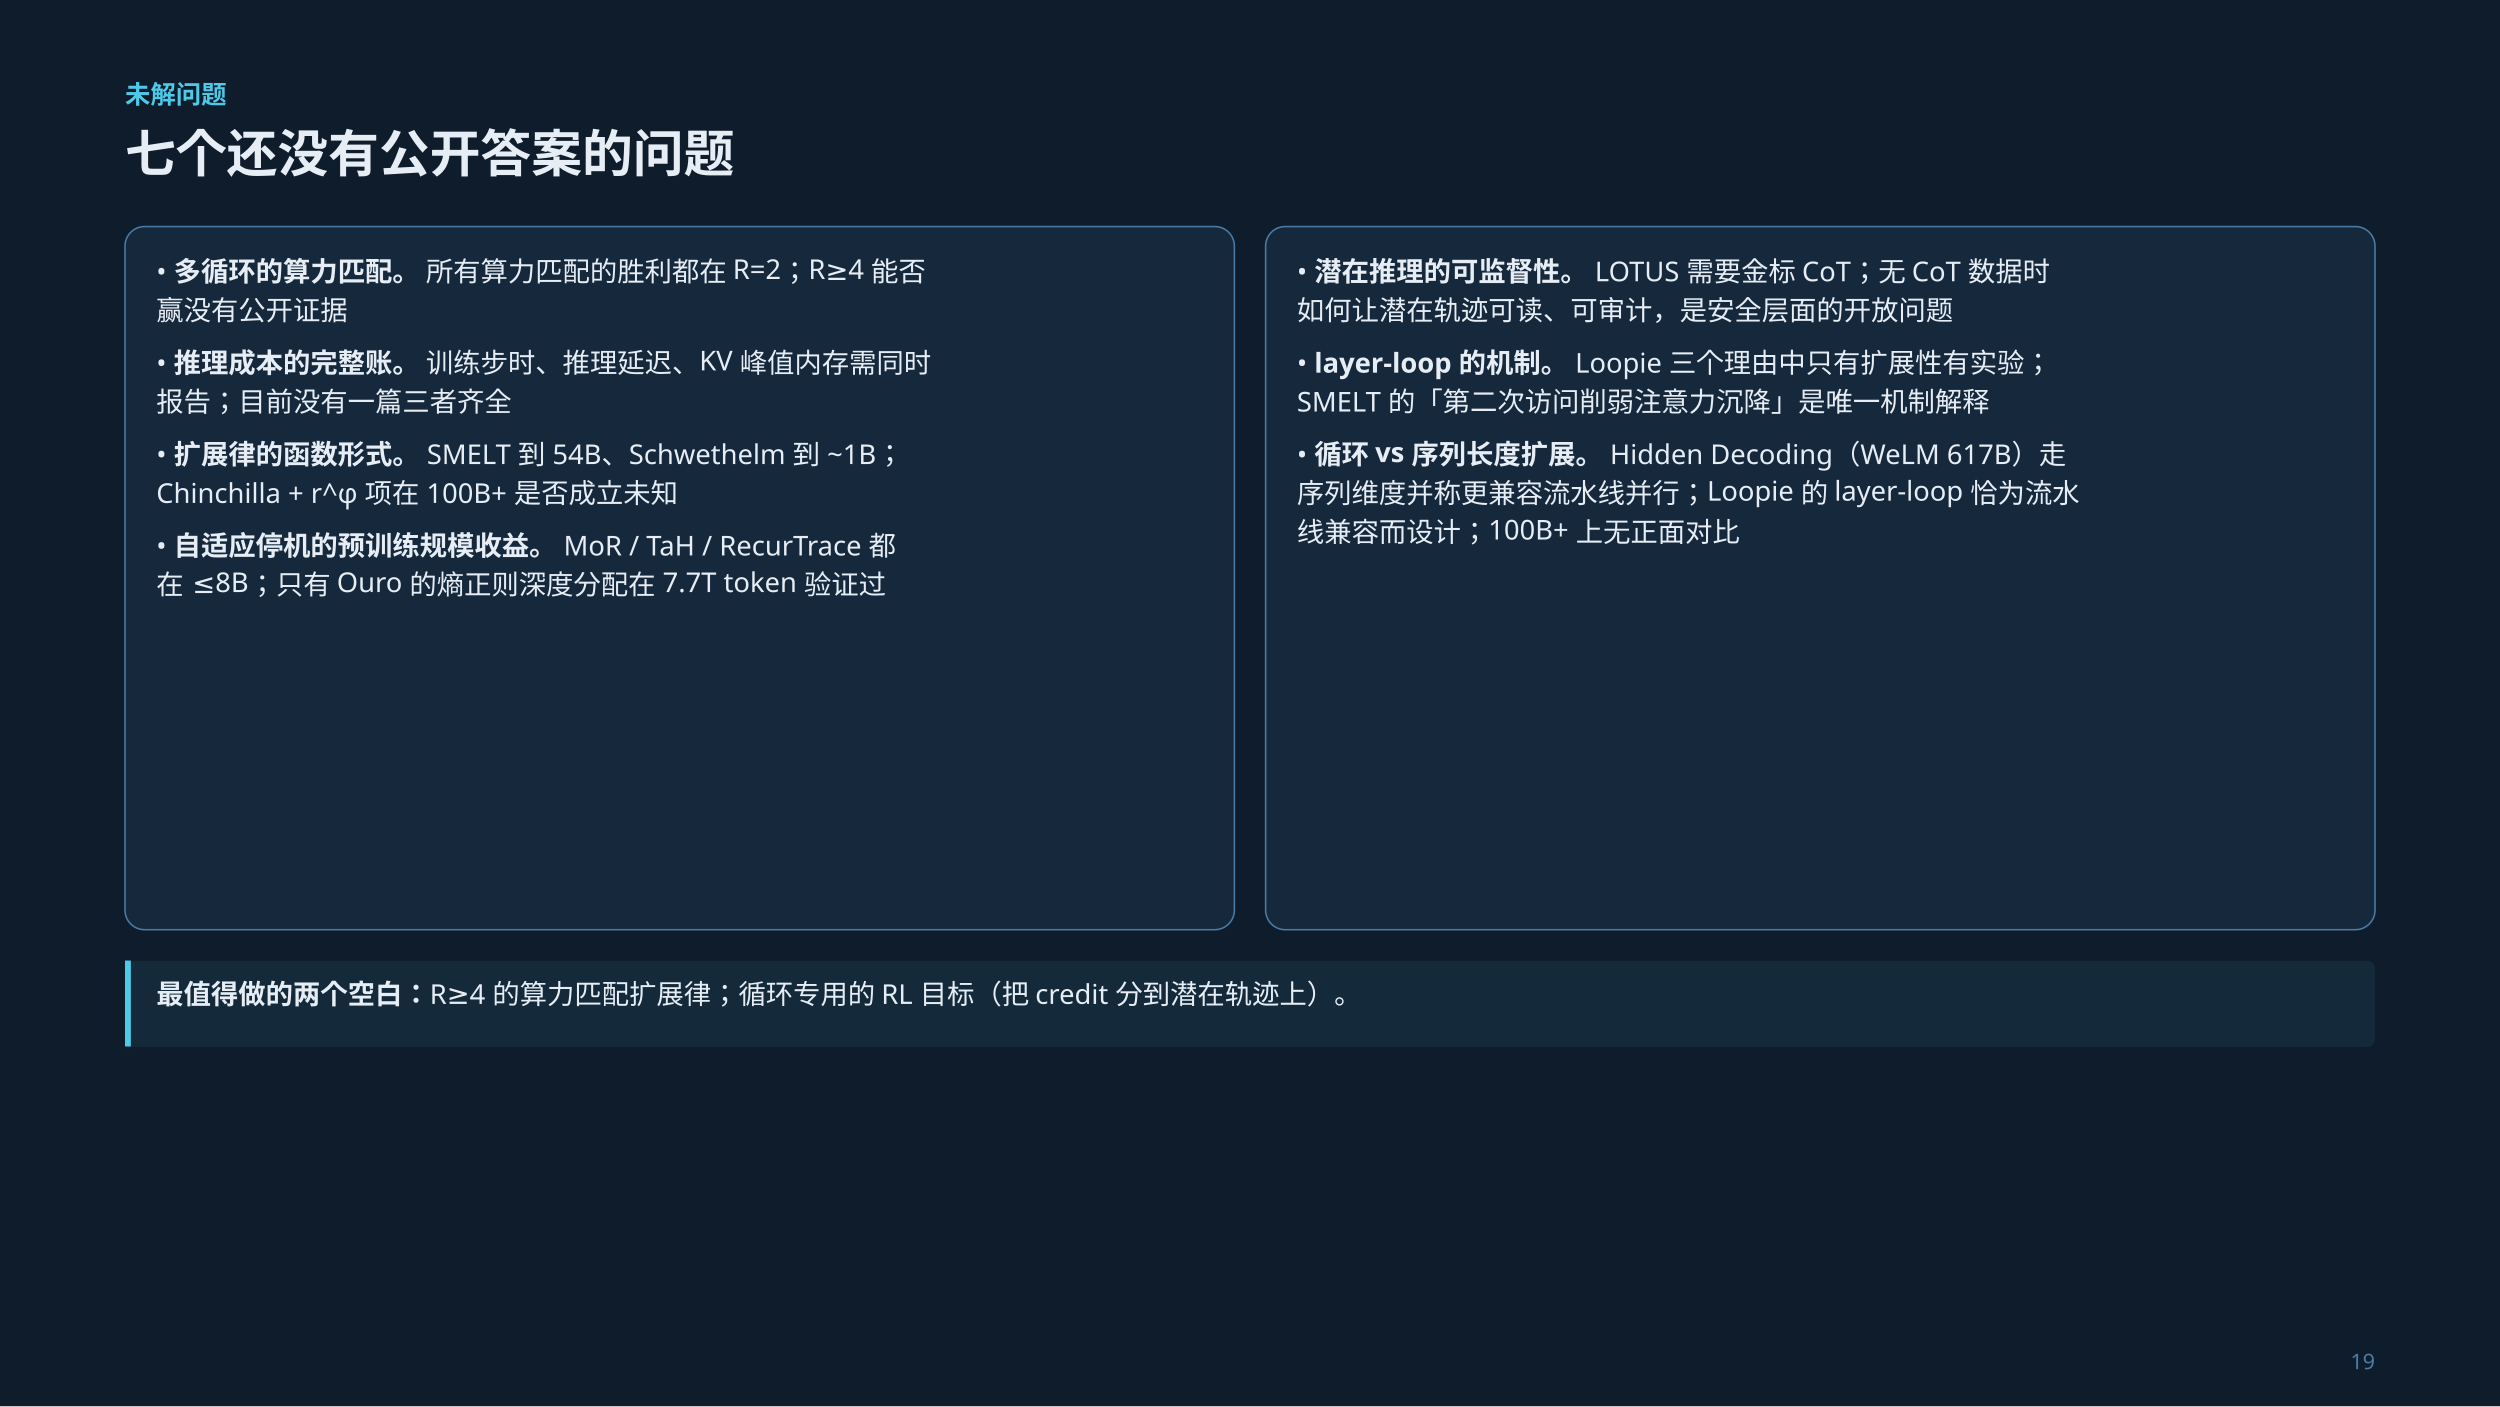
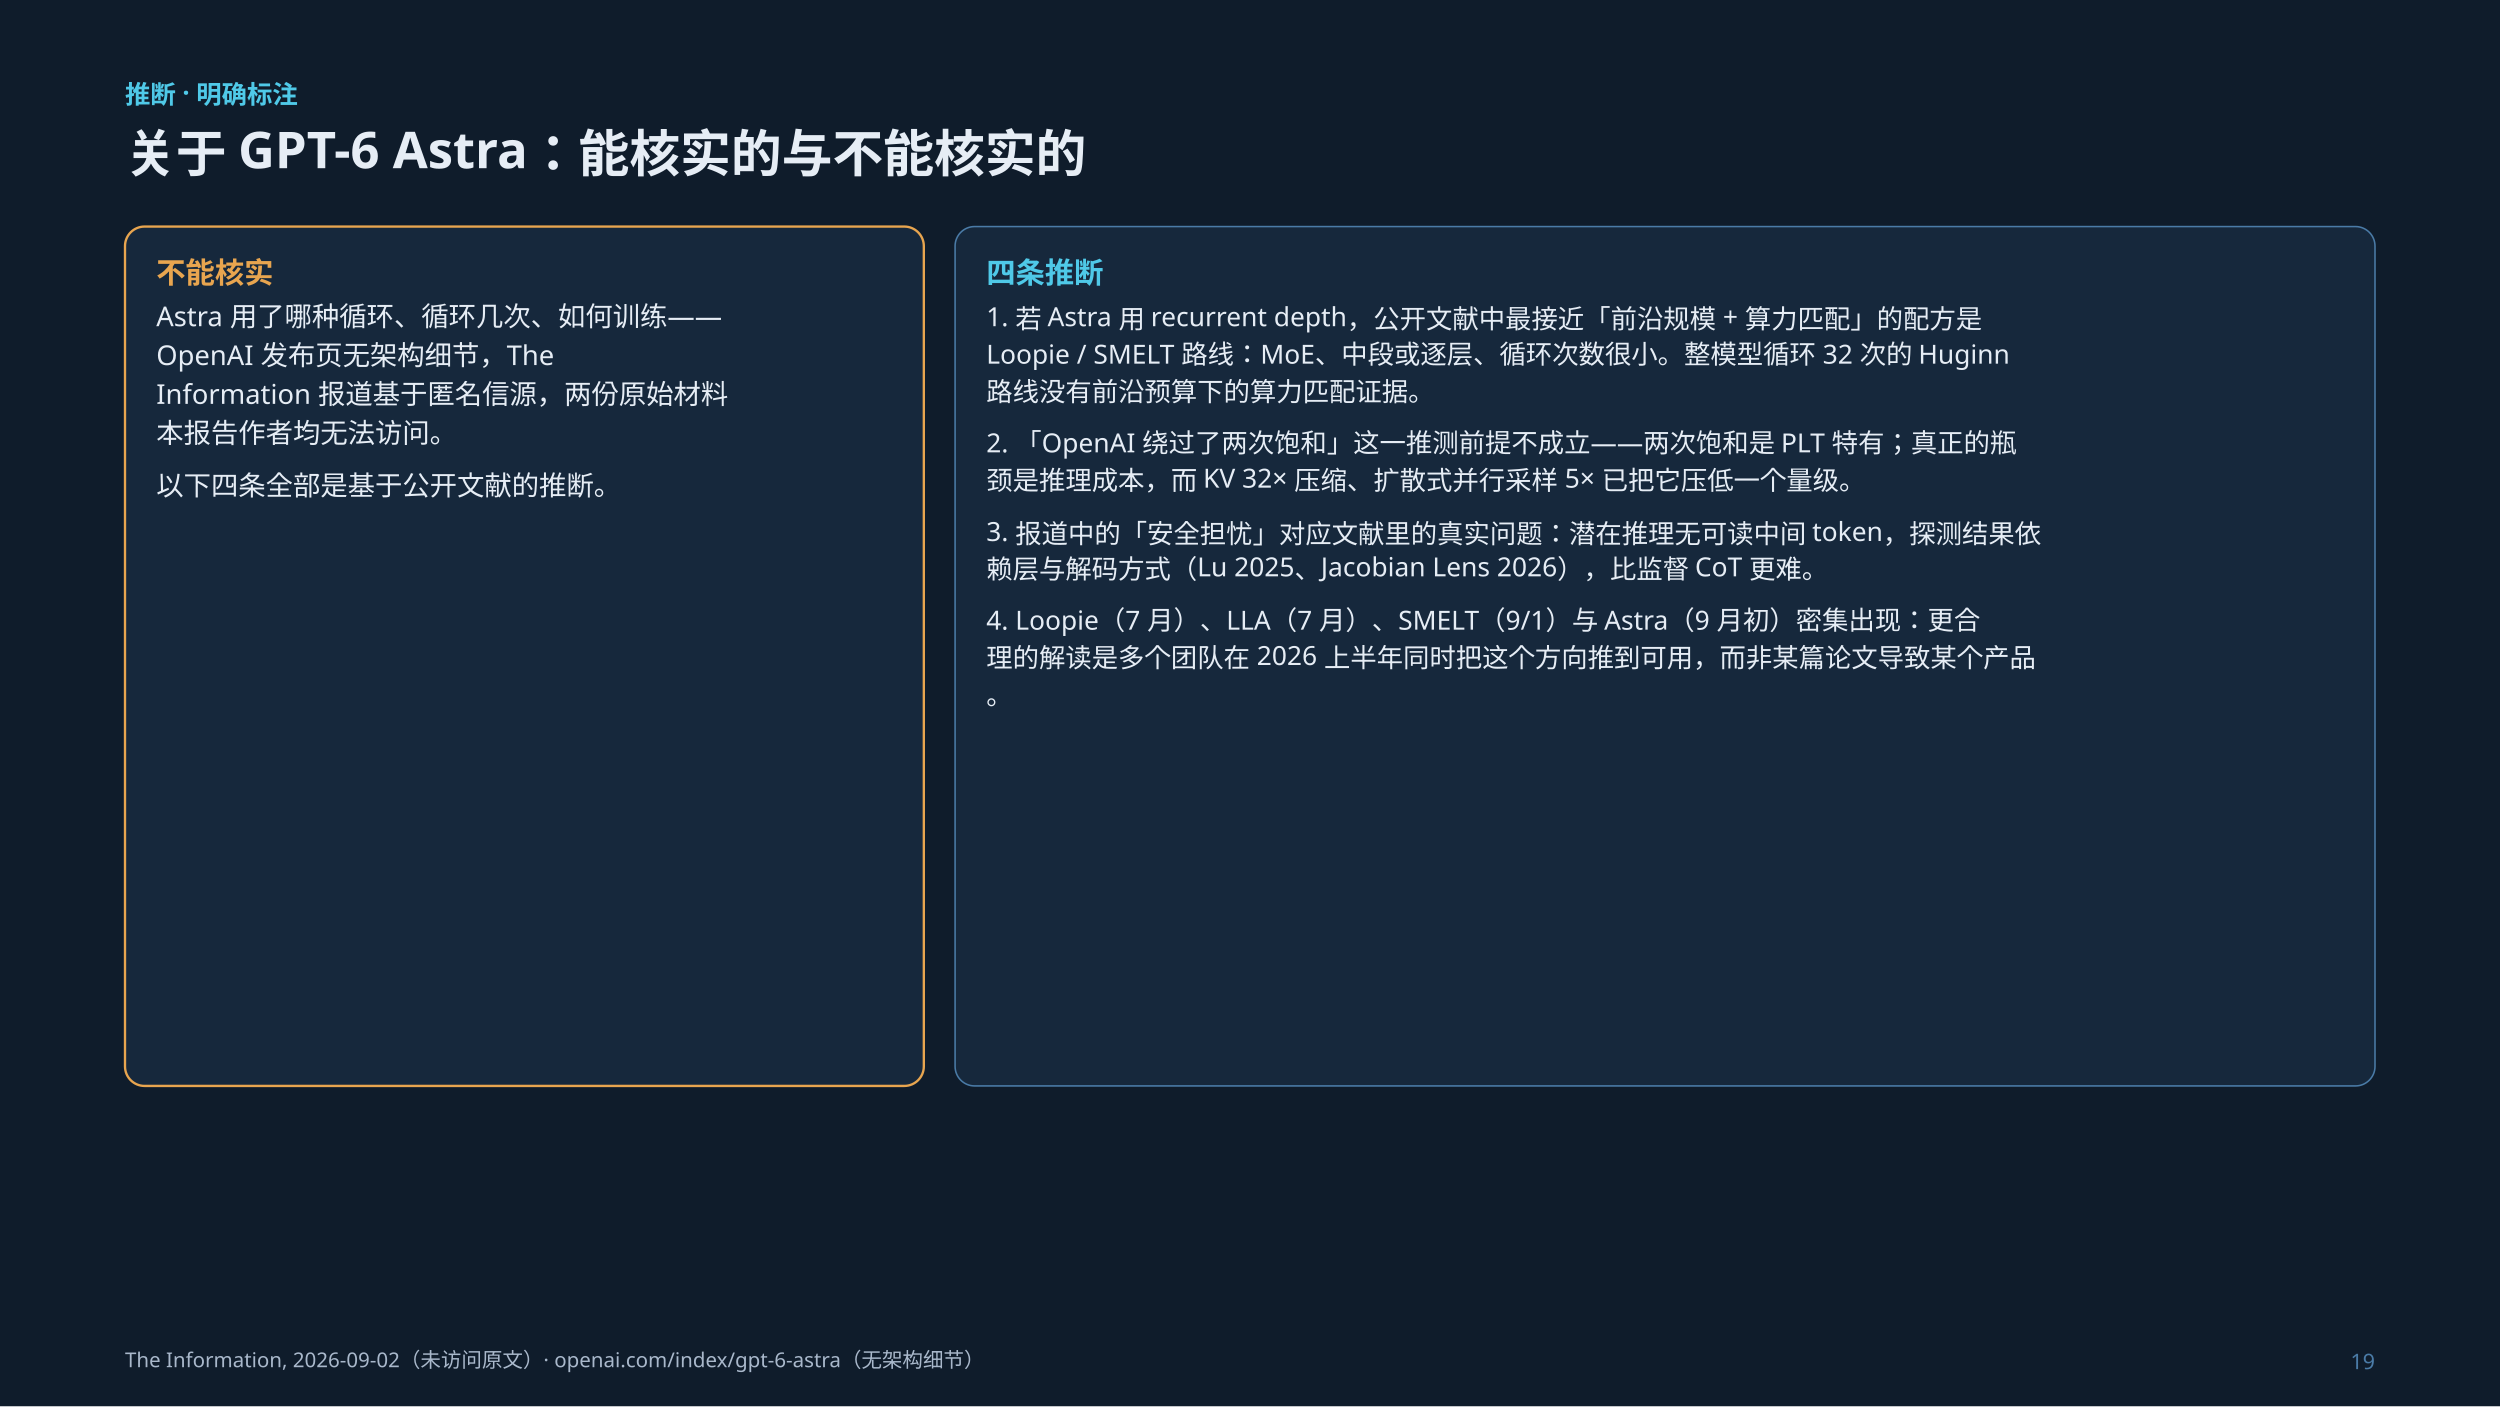
<svg xmlns="http://www.w3.org/2000/svg" viewBox="0 0 1280 720" data-pptx-page-role="content" font-family="Microsoft YaHei">
  <rect id="bg" data-pptx-role="background" x="0" y="0" width="1280" height="720" fill="#0F1C2B" />
  <g id="title" data-pptx-bounds="64 40 1152 66" font-weight="bold">
    <text x="64" y="53" font-size="13" fill="#4FC9E8">
-       <tspan x="64" dy="0.0">未解问题   </tspan>
+       <tspan x="64" dy="0.0">推断 · 明确标注   </tspan>
    </text>
    <text x="64" y="88" font-size="26" fill="#E6EDF5">
-       <tspan x="64" dy="0.0">七个还没有公开答案的问题    </tspan>
+       <tspan x="64" dy="0.0">关于 GPT-6 Astra：能核实的与不能核实的       </tspan>
    </text>
  </g>
-   <g id="op_left" data-pptx-bounds="64 116 568 360">
-     <rect x="64" y="116" width="568" height="360" rx="10" fill="#16283C" stroke="#4A7BA7" stroke-width="0.8" />
-     <text x="80" y="144" font-size="14" fill="#E6EDF5">
-       <tspan x="80" dy="0.0">• <tspan font-weight="bold">多循环的算力匹配。</tspan> 所有算力匹配的胜利都在 R=2；R≥4 能否          </tspan>
-       <tspan x="80" dy="19.9">赢没有公开证据   </tspan>
-       <tspan x="80" dy="26.9">• <tspan font-weight="bold">推理成本的完整账。</tspan> 训练步时、推理延迟、KV 峰值内存需同时           </tspan>
-       <tspan x="80" dy="19.9">报告；目前没有一篇三者齐全    </tspan>
-       <tspan x="80" dy="26.9">• <tspan font-weight="bold">扩展律的函数形式。</tspan> SMELT 到 54B、Schwethelm 到 ~1B；          </tspan>
-       <tspan x="80" dy="19.9">Chinchilla + r^φ 项在 100B+ 是否成立未知       </tspan>
-       <tspan x="80" dy="26.9">• <tspan font-weight="bold">自适应停机的预训练规模收益。</tspan> MoR / TaH / RecurTrace 都           </tspan>
-       <tspan x="80" dy="19.9">在 ≤8B；只有 Ouro 的熵正则深度分配在 7.7T token 验证过          </tspan>
+   <g id="unverifiable" data-pptx-bounds="64 116 409 440">
+     <rect x="64" y="116" width="409" height="440" rx="10" fill="#16283C" stroke="#E8A54F" stroke-width="1.2" />
+     <text x="80" y="145" font-size="15" fill="#E8A54F" font-weight="bold">
+       <tspan x="80" dy="0.0">不能核实   </tspan>
+     </text>
+     <text x="80" y="167" font-size="14" fill="#E6EDF5">
+       <tspan x="80" dy="0.0">Astra 用了哪种循环、循环几次、如何训练——       </tspan>
+       <tspan x="80" dy="19.9">OpenAI 发布页无架构细节，The     </tspan>
+       <tspan x="80" dy="19.9">Information 报道基于匿名信源，两份原始材料        </tspan>
+       <tspan x="80" dy="19.9">本报告作者均无法访问。    </tspan>
+       <tspan x="80" dy="26.9">以下四条全部是基于公开文献的推断。      </tspan>
    </text>
  </g>
-   <g id="op_right" data-pptx-bounds="648 116 568 360">
-     <rect x="648" y="116" width="568" height="360" rx="10" fill="#16283C" stroke="#4A7BA7" stroke-width="0.8" />
-     <text x="664.0" y="144" font-size="14" fill="#E6EDF5">
-       <tspan x="664.0" dy="0.0">• <tspan font-weight="bold">潜在推理的可监督性。</tspan> LOTUS 需要金标 CoT；无 CoT 数据时           </tspan>
-       <tspan x="664.0" dy="19.9">如何让潜在轨迹可读、可审计，是安全层面的开放问题         </tspan>
-       <tspan x="664.0" dy="26.9">• <tspan font-weight="bold">layer-loop 的机制。</tspan> Loopie 三个理由中只有扩展性有实验；          </tspan>
-       <tspan x="664.0" dy="19.9">SMELT 的「第二次访问削弱注意力沉降」是唯一机制解释         </tspan>
-       <tspan x="664.0" dy="26.9">• <tspan font-weight="bold">循环 vs 序列长度扩展。</tspan> Hidden Decoding（WeLM 617B）走          </tspan>
-       <tspan x="664.0" dy="19.9">序列维度并称更兼容流水线并行；Loopie 的 layer-loop 恰为流水           </tspan>
-       <tspan x="664.0" dy="19.9">线兼容而设计；100B+ 上无正面对比      </tspan>
+   <g id="inferences" data-pptx-bounds="489 116 727 440">
+     <rect x="489" y="116" width="727" height="440" rx="10" fill="#16283C" stroke="#4A7BA7" stroke-width="0.8" />
+     <text x="504.96" y="145" font-size="15" fill="#4FC9E8" font-weight="bold">
+       <tspan x="504.96" dy="0.0">四条推断   </tspan>
    </text>
-   </g>
-   <g id="takeaway" data-pptx-bounds="64 492 1152 44">
-     <rect x="64" y="492" width="1152" height="44" rx="4" fill="#4FC9E8" fill-opacity="0.08" />
-     <rect x="64" y="491.8" width="3" height="44" fill="#4FC9E8" />
-     <text x="80" y="514" font-size="14" fill="#E6EDF5">
-       <tspan x="80" dy="0.0">
-         <tspan font-weight="bold">最值得做的两个空白：</tspan>R≥4 的算力匹配扩展律；循环专用的 RL 目标（把 credit 分到潜在轨迹上）。                 </tspan>
+     <text x="504.96" y="167" font-size="13.5" fill="#E6EDF5">
+       <tspan x="504.96" dy="0.0">1. 若 Astra 用 recurrent depth，公开文献中最接近「前沿规模 + 算力匹配」的配方是               </tspan>
+       <tspan x="504.96" dy="19.2">Loopie / SMELT 路线：MoE、中段或逐层、循环次数很小。整模型循环 32 次的 Huginn               </tspan>
+       <tspan x="504.96" dy="19.2">路线没有前沿预算下的算力匹配证据。      </tspan>
+       <tspan x="504.96" dy="26.2">2. 「OpenAI 绕过了两次饱和」这一推测前提不成立——两次饱和是 PLT 特有；真正的瓶               </tspan>
+       <tspan x="504.96" dy="19.2">颈是推理成本，而 KV 32× 压缩、扩散式并行采样 5× 已把它压低一个量级。            </tspan>
+       <tspan x="504.96" dy="26.2">3. 报道中的「安全担忧」对应文献里的真实问题：潜在推理无可读中间 token，探测结果依               </tspan>
+       <tspan x="504.96" dy="19.2">赖层与解码方式（Lu 2025、Jacobian Lens 2026），比监督 CoT 更难。            </tspan>
+       <tspan x="504.96" dy="26.2">4. Loopie（7 月）、LLA（7 月）、SMELT（9/1）与 Astra（9 月初）密集出现：更合               </tspan>
+       <tspan x="504.96" dy="19.2">理的解读是多个团队在 2026 上半年同时把这个方向推到可用，而非某篇论文导致某个产品               </tspan>
+       <tspan x="504.96" dy="19.2">。   </tspan>
    </text>
  </g>
  <g id="footer" data-pptx-bounds="64 688 1152 22">
+     <text x="64" y="700" font-size="10.5" fill="#A9B8CB">
+       <tspan x="64" dy="0.0">The Information, 2026-09-02（未访问原文）· openai.com/index/gpt-6-astra（无架构细节）                </tspan>
+     </text>
    <text x="1216" y="701" font-size="11" fill="#4A7BA7" text-anchor="end">
      <tspan x="1216" dy="0.0">   19</tspan>
    </text>
  </g>
</svg>
